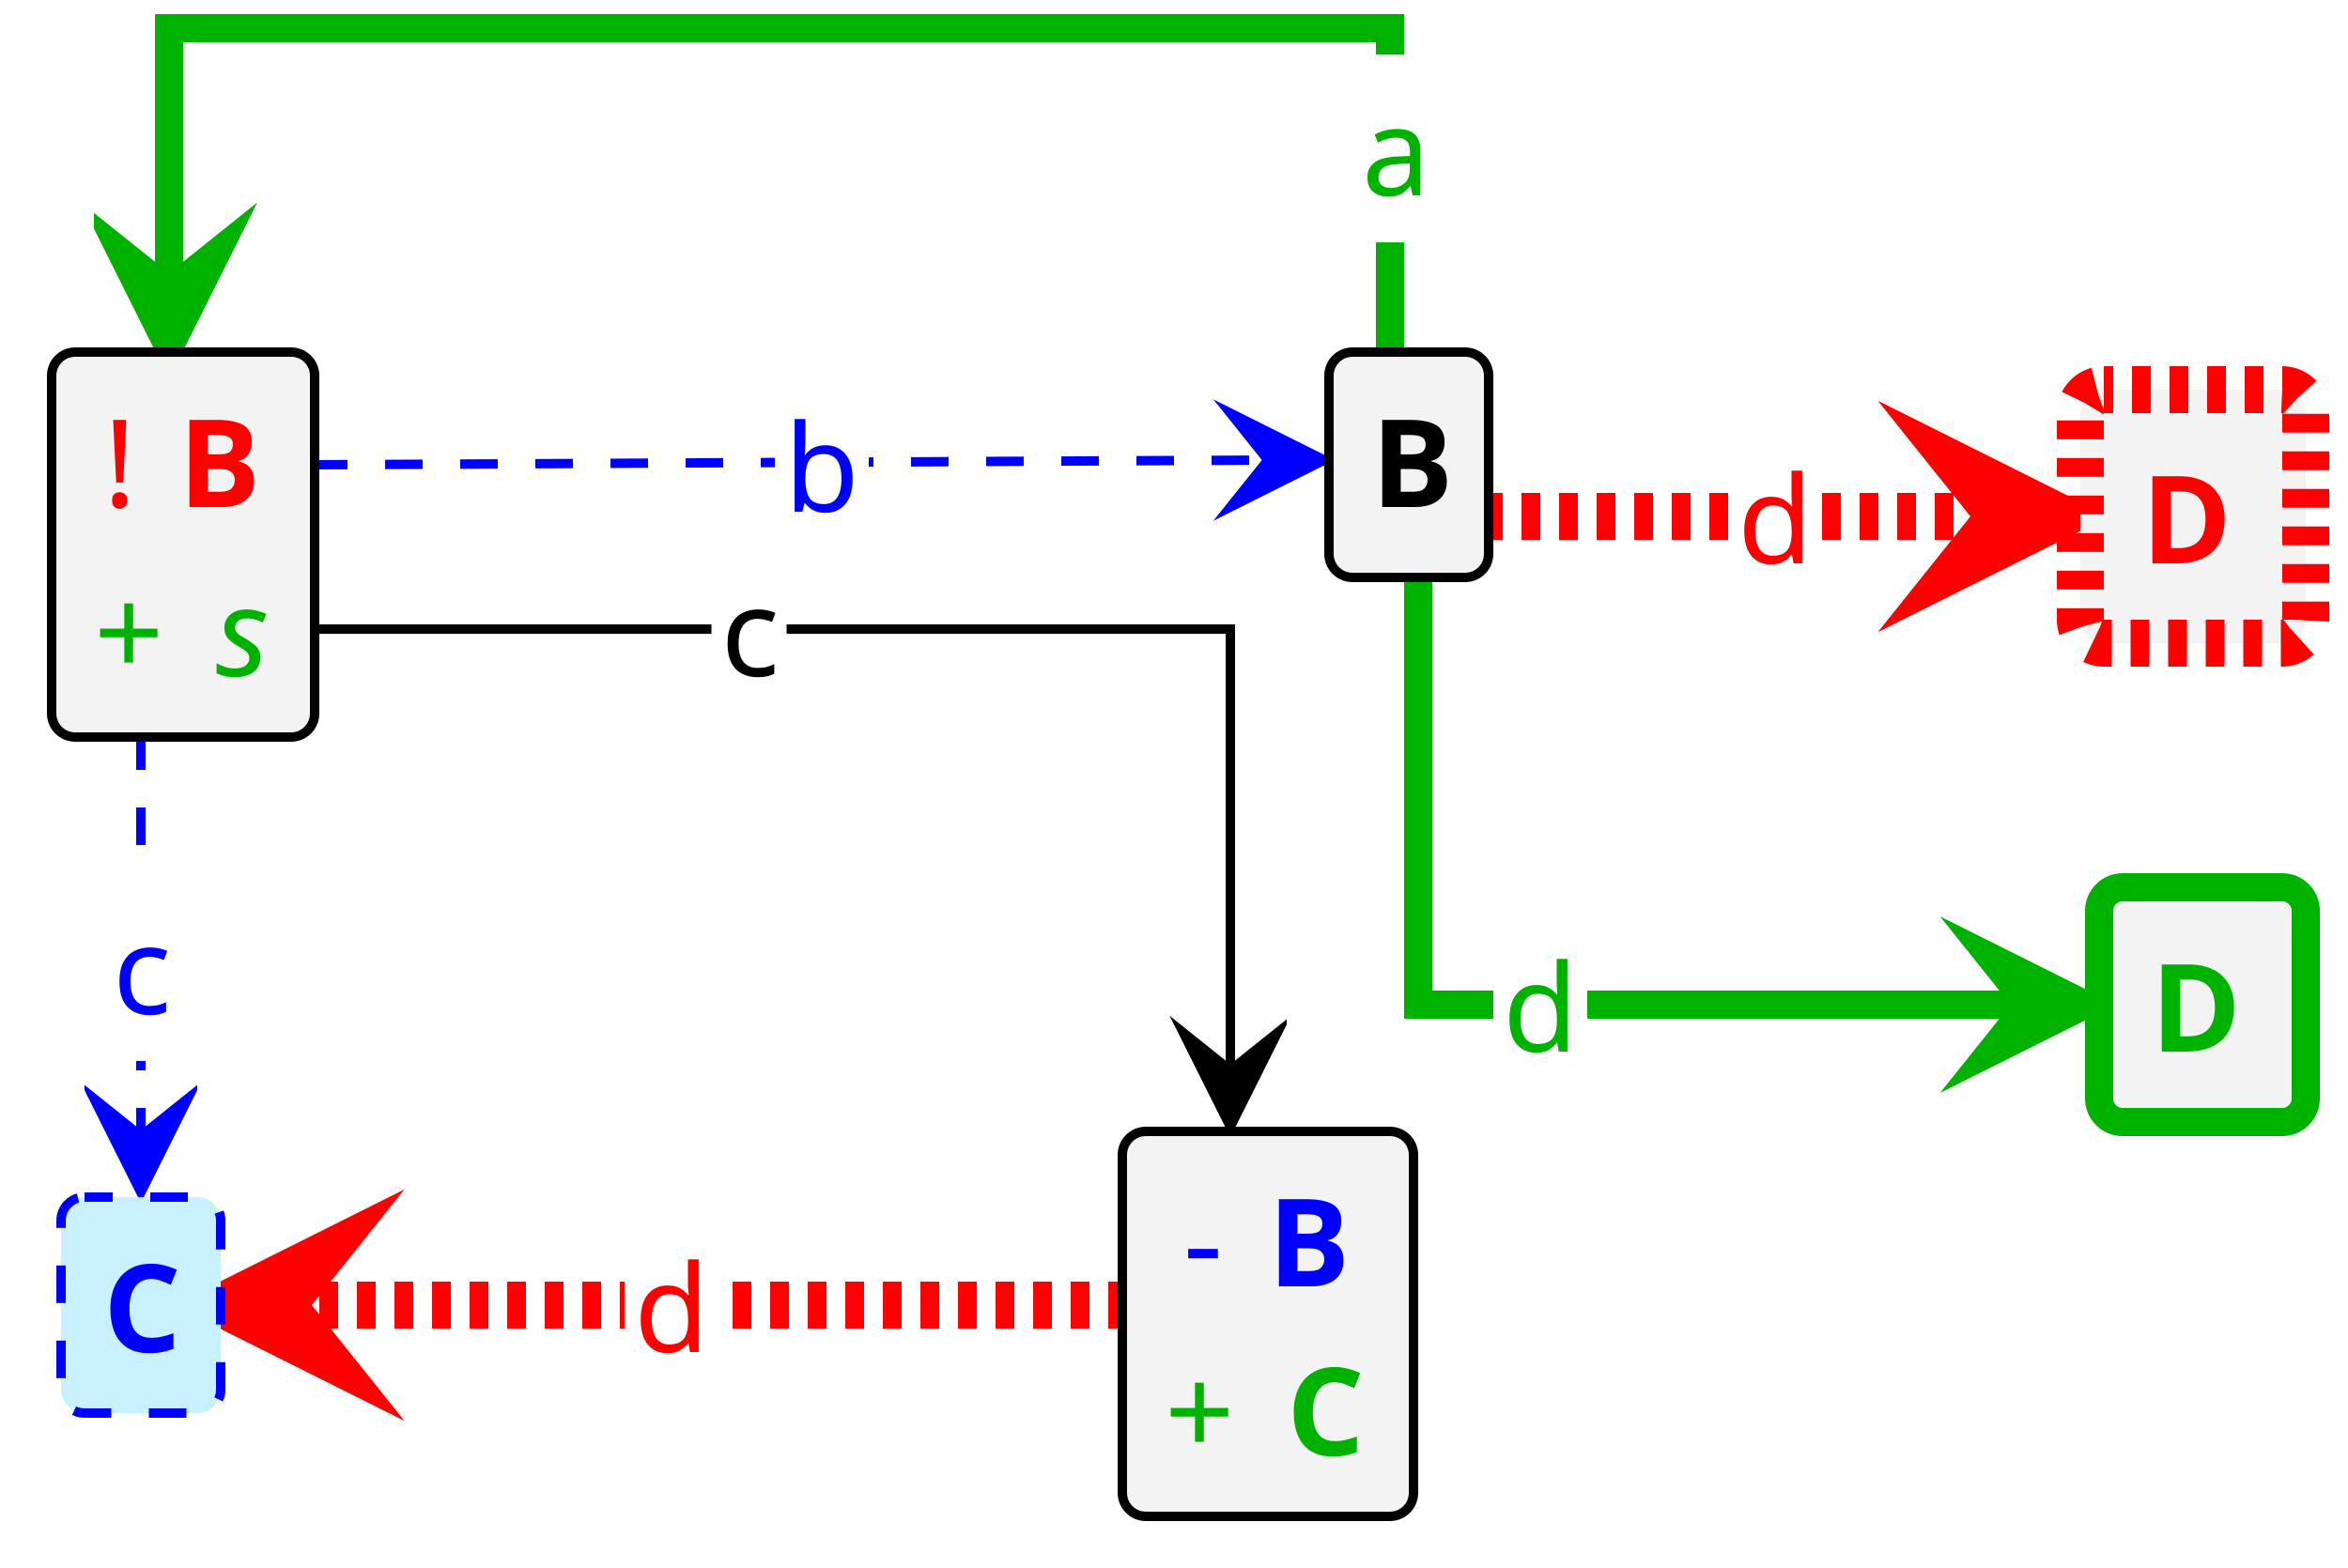
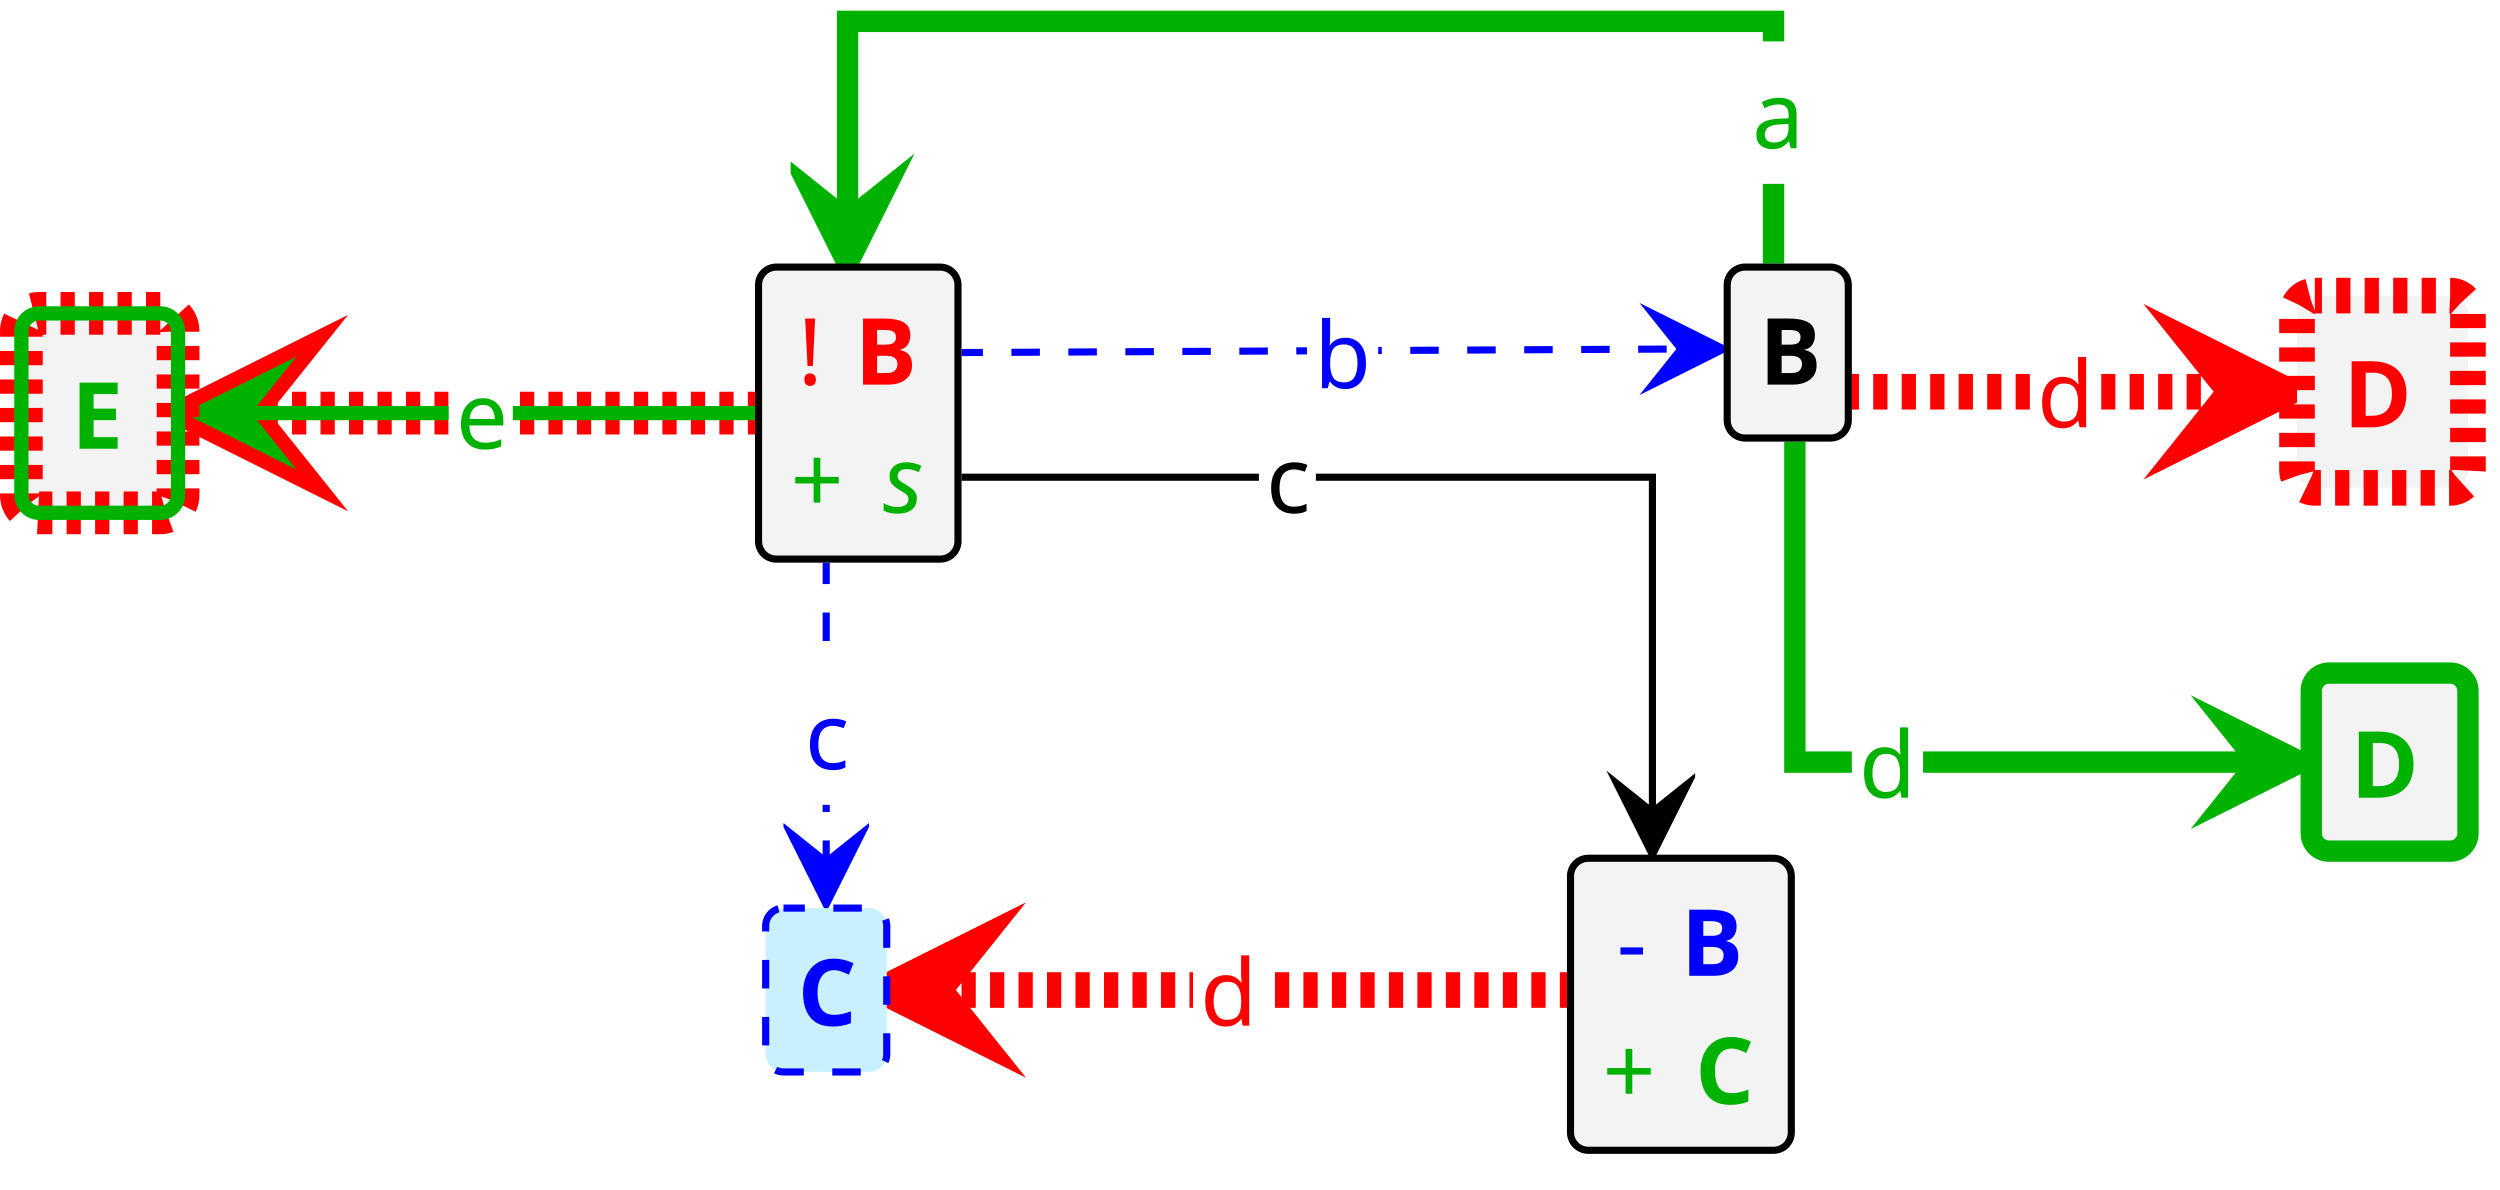
- <svg xmlns="http://www.w3.org/2000/svg" fill-opacity="1" color-rendering="auto" color-interpolation="auto" text-rendering="auto" stroke="black" stroke-linecap="square" width="250" stroke-miterlimit="10" shape-rendering="auto" stroke-opacity="1" fill="black" stroke-dasharray="none" font-weight="normal" stroke-width="1" height="167" font-family="'Dialog'" font-style="normal" stroke-linejoin="miter" font-size="12px" stroke-dashoffset="0" image-rendering="auto">
+ <svg xmlns="http://www.w3.org/2000/svg" fill-opacity="1" color-rendering="auto" color-interpolation="auto" text-rendering="auto" stroke="black" stroke-linecap="square" width="351" stroke-miterlimit="10" shape-rendering="auto" stroke-opacity="1" fill="black" stroke-dasharray="none" font-weight="normal" stroke-width="1" height="167" font-family="'Dialog'" font-style="normal" stroke-linejoin="miter" font-size="12px" stroke-dashoffset="0" image-rendering="auto">
  <defs id="genericDefs" />
  <g>
    <defs id="defs1">
      <clipPath clipPathUnits="userSpaceOnUse" id="clipPath1">
        <path d="M0 0 L750 0 L750 394 L0 394 L0 0 Z" />
      </clipPath>
      <clipPath clipPathUnits="userSpaceOnUse" id="clipPath2">
-         <path d="M0 0 L0 50 L12 50 L12 0 Z" />
+         <path d="M0 0 L0 29 L105 29 L105 0 Z" />
      </clipPath>
      <clipPath clipPathUnits="userSpaceOnUse" id="clipPath3">
-         <path d="M134 108 L134 158 L146 158 L146 108 Z" />
+         <path d="M144 155 L144 184 L249 184 L249 155 Z" />
      </clipPath>
      <clipPath clipPathUnits="userSpaceOnUse" id="clipPath4">
-         <path d="M-6 -25 L-6 25 L6 25 L6 -25 Z" />
+         <path d="M-52.5 -14 L-52.5 15 L52.5 15 L52.5 -14 Z" />
      </clipPath>
      <clipPath clipPathUnits="userSpaceOnUse" id="clipPath5">
-         <path d="M-3 -16 L-3 34 L9 34 L9 -16 Z" />
+         <path d="M-48.5 -5 L-48.5 24 L56.5 24 L56.5 -5 Z" />
      </clipPath>
      <clipPath clipPathUnits="userSpaceOnUse" id="clipPath6">
+         <path d="M0 0 L0 40 L146 40 L146 0 Z" />
+       </clipPath>
+       <clipPath clipPathUnits="userSpaceOnUse" id="clipPath7">
+         <path d="M135 30 L135 70 L281 70 L281 30 Z" />
+       </clipPath>
+       <clipPath clipPathUnits="userSpaceOnUse" id="clipPath8">
+         <path d="M-138 -15.814 L-138 24.186 L8 24.186 L8 -15.814 Z" />
+       </clipPath>
+       <clipPath clipPathUnits="userSpaceOnUse" id="clipPath9">
+         <path d="M-135 -6.814 L-135 33.186 L11 33.186 L11 -6.814 Z" />
+       </clipPath>
+       <clipPath clipPathUnits="userSpaceOnUse" id="clipPath10">
+         <path d="M0 0 L0 64 L104 64 L104 0 Z" />
+       </clipPath>
+       <clipPath clipPathUnits="userSpaceOnUse" id="clipPath11">
+         <path d="M158 87 L158 151 L262 151 L262 87 Z" />
+       </clipPath>
+       <clipPath clipPathUnits="userSpaceOnUse" id="clipPath12">
+         <path d="M-46.75 -10 L-46.75 54 L57.25 54 L57.25 -10 Z" />
+       </clipPath>
+       <clipPath clipPathUnits="userSpaceOnUse" id="clipPath13">
+         <path d="M-43.75 -1 L-43.75 63 L60.25 63 L60.25 -1 Z" />
+       </clipPath>
+       <clipPath clipPathUnits="userSpaceOnUse" id="clipPath14">
+         <path d="M0 0 L0 61 L77 61 L77 0 Z" />
+       </clipPath>
+       <clipPath clipPathUnits="userSpaceOnUse" id="clipPath15">
+         <path d="M273 89 L273 150 L350 150 L350 89 Z" />
+       </clipPath>
+       <clipPath clipPathUnits="userSpaceOnUse" id="clipPath16">
+         <path d="M-16 -48 L-16 13 L61 13 L61 -48 Z" />
+       </clipPath>
+       <clipPath clipPathUnits="userSpaceOnUse" id="clipPath17">
+         <path d="M-12 -39 L-12 22 L65 22 L65 -39 Z" />
+       </clipPath>
+       <clipPath clipPathUnits="userSpaceOnUse" id="clipPath18">
        <path d="M0 0 L0 22 L109 22 L109 0 Z" />
      </clipPath>
-       <clipPath clipPathUnits="userSpaceOnUse" id="clipPath7">
+       <clipPath clipPathUnits="userSpaceOnUse" id="clipPath19">
        <path d="M158 69 L158 91 L267 91 L267 69 Z" />
      </clipPath>
-       <clipPath clipPathUnits="userSpaceOnUse" id="clipPath8">
+       <clipPath clipPathUnits="userSpaceOnUse" id="clipPath20">
        <path d="M-54.5 -10.5 L-54.5 11.5 L54.5 11.5 L54.5 -10.5 Z" />
      </clipPath>
-       <clipPath clipPathUnits="userSpaceOnUse" id="clipPath9">
+       <clipPath clipPathUnits="userSpaceOnUse" id="clipPath21">
        <path d="M-50.5 -1.5 L-50.5 20.5 L58.5 20.5 L58.5 -1.5 Z" />
-       </clipPath>
-       <clipPath clipPathUnits="userSpaceOnUse" id="clipPath10">
-         <path d="M0 0 L0 61 L77 61 L77 0 Z" />
-       </clipPath>
-       <clipPath clipPathUnits="userSpaceOnUse" id="clipPath11">
-         <path d="M273 89 L273 150 L350 150 L350 89 Z" />
-       </clipPath>
-       <clipPath clipPathUnits="userSpaceOnUse" id="clipPath12">
-         <path d="M-16 -48 L-16 13 L61 13 L61 -48 Z" />
-       </clipPath>
-       <clipPath clipPathUnits="userSpaceOnUse" id="clipPath13">
-         <path d="M-12 -39 L-12 22 L65 22 L65 -39 Z" />
-       </clipPath>
-       <clipPath clipPathUnits="userSpaceOnUse" id="clipPath14">
-         <path d="M0 0 L0 29 L105 29 L105 0 Z" />
-       </clipPath>
-       <clipPath clipPathUnits="userSpaceOnUse" id="clipPath15">
-         <path d="M144 155 L144 184 L249 184 L249 155 Z" />
-       </clipPath>
-       <clipPath clipPathUnits="userSpaceOnUse" id="clipPath16">
-         <path d="M-52.5 -14 L-52.5 15 L52.5 15 L52.5 -14 Z" />
-       </clipPath>
-       <clipPath clipPathUnits="userSpaceOnUse" id="clipPath17">
-         <path d="M-48.5 -5 L-48.5 24 L56.5 24 L56.5 -5 Z" />
-       </clipPath>
-       <clipPath clipPathUnits="userSpaceOnUse" id="clipPath18">
-         <path d="M0 0 L0 40 L146 40 L146 0 Z" />
-       </clipPath>
-       <clipPath clipPathUnits="userSpaceOnUse" id="clipPath19">
-         <path d="M135 30 L135 70 L281 70 L281 30 Z" />
-       </clipPath>
-       <clipPath clipPathUnits="userSpaceOnUse" id="clipPath20">
-         <path d="M-138 -15.814 L-138 24.186 L8 24.186 L8 -15.814 Z" />
-       </clipPath>
-       <clipPath clipPathUnits="userSpaceOnUse" id="clipPath21">
-         <path d="M-135 -6.814 L-135 33.186 L11 33.186 L11 -6.814 Z" />
      </clipPath>
      <clipPath clipPathUnits="userSpaceOnUse" id="clipPath22">
        <path d="M0 0 L0 29 L70 29 L70 0 Z" />
      </clipPath>
      <clipPath clipPathUnits="userSpaceOnUse" id="clipPath23">
        <path d="M279 71 L279 100 L349 100 L349 71 Z" />
      </clipPath>
      <clipPath clipPathUnits="userSpaceOnUse" id="clipPath24">
        <path d="M-35 -14 L-35 15 L35 15 L35 -14 Z" />
      </clipPath>
      <clipPath clipPathUnits="userSpaceOnUse" id="clipPath25">
        <path d="M-31 -5 L-31 24 L39 24 L39 -5 Z" />
      </clipPath>
      <clipPath clipPathUnits="userSpaceOnUse" id="clipPath26">
-         <path d="M0 0 L0 64 L104 64 L104 0 Z" />
+         <path d="M0 0 L0 50 L12 50 L12 0 Z" />
      </clipPath>
      <clipPath clipPathUnits="userSpaceOnUse" id="clipPath27">
-         <path d="M158 87 L158 151 L262 151 L262 87 Z" />
+         <path d="M134 108 L134 158 L146 158 L146 108 Z" />
      </clipPath>
      <clipPath clipPathUnits="userSpaceOnUse" id="clipPath28">
-         <path d="M-46.75 -10 L-46.75 54 L57.25 54 L57.25 -10 Z" />
+         <path d="M-6 -25 L-6 25 L6 25 L6 -25 Z" />
      </clipPath>
      <clipPath clipPathUnits="userSpaceOnUse" id="clipPath29">
-         <path d="M-43.75 -1 L-43.75 63 L60.25 63 L60.25 -1 Z" />
+         <path d="M-3 -16 L-3 34 L9 34 L9 -16 Z" />
      </clipPath>
      <clipPath clipPathUnits="userSpaceOnUse" id="clipPath30">
+         <path d="M0 0 L0 31 L90 31 L90 0 Z" />
+       </clipPath>
+       <clipPath clipPathUnits="userSpaceOnUse" id="clipPath31">
+         <path d="M46 73 L46 104 L136 104 L136 73 Z" />
+       </clipPath>
+       <clipPath clipPathUnits="userSpaceOnUse" id="clipPath32">
+         <path d="M-45 -15 L-45 16 L45 16 L45 -15 Z" />
+       </clipPath>
+       <clipPath clipPathUnits="userSpaceOnUse" id="clipPath33">
+         <path d="M-42 -6 L-42 25 L48 25 L48 -6 Z" />
+       </clipPath>
+       <clipPath clipPathUnits="userSpaceOnUse" id="clipPath34">
        <path d="M0 0 L0 52 L42 52 L42 0 Z" />
      </clipPath>
-       <clipPath clipPathUnits="userSpaceOnUse" id="clipPath31">
+       <clipPath clipPathUnits="userSpaceOnUse" id="clipPath35">
        <path d="M0 0 L0 34 L28 34 L28 0 Z" />
      </clipPath>
-       <clipPath clipPathUnits="userSpaceOnUse" id="clipPath32">
+       <clipPath clipPathUnits="userSpaceOnUse" id="clipPath36">
        <path d="M0 0 L0 52 L39 52 L39 0 Z" />
      </clipPath>
-       <clipPath clipPathUnits="userSpaceOnUse" id="clipPath33">
+       <clipPath clipPathUnits="userSpaceOnUse" id="clipPath37">
        <path d="M0 0 L0 34 L31 34 L31 0 Z" />
      </clipPath>
-       <clipPath clipPathUnits="userSpaceOnUse" id="clipPath34">
+       <clipPath clipPathUnits="userSpaceOnUse" id="clipPath38">
        <path d="M0 0 L0 35 L28 35 L28 0 Z" />
      </clipPath>
    </defs>
-     <g fill="white" font-family="'Segoe UI'" transform="translate(-125,-30)" stroke="white">
+     <g fill="white" font-family="'Segoe UI'" transform="translate(-24,-30)" stroke="white">
      <rect x="0" width="750" height="394" y="0" clip-path="url(#clipPath1)" stroke="none" />
    </g>
-     <g fill="blue" font-family="'Segoe UI'" transform="translate(-125,-30)" stroke-linecap="butt" stroke="blue">
-       <polygon points=" 140 157 135 147 140 151 145 147" stroke="none" clip-path="url(#clipPath3)" />
-       <polygon fill="none" points=" 140 157 135 147 140 151 145 147" clip-path="url(#clipPath3)" />
-       <path fill="none" stroke-dasharray="4,4" d="M140 109 L140 151 M140 151" stroke-dashoffset="1" clip-path="url(#clipPath3)" />
-       <rect stroke-linecap="square" x="-4" y="-10" transform="translate(140,133)" clip-path="url(#clipPath4)" fill="white" width="8" height="20" stroke="none" />
-     </g>
-     <g fill="blue" font-size="13px" font-family="'Segoe UI'" transform="translate(12,94)" stroke="blue">
-       <text x="0" xml:space="preserve" y="14" clip-path="url(#clipPath5)" stroke="none">c</text>
-     </g>
-     <g fill="blue" font-family="'Segoe UI'" transform="translate(-125,-30)" stroke-linecap="butt" stroke="blue">
-       <polygon points=" 266 79 256 84 260 79 256 74" stroke="none" clip-path="url(#clipPath7)" />
-       <polygon fill="none" points=" 266 79 256 84 260 79 256 74" clip-path="url(#clipPath7)" />
-       <path fill="none" stroke-dasharray="4,4" d="M159 79.5 L260 79 M260 79" stroke-dashoffset="1" clip-path="url(#clipPath7)" />
-       <rect stroke-linecap="square" x="-5" y="-10" transform="translate(212.5,79.5)" clip-path="url(#clipPath8)" fill="white" width="10" height="20" stroke="none" />
-     </g>
-     <g fill="blue" font-size="13px" font-family="'Segoe UI'" transform="translate(83.5,40.5)" stroke="blue">
-       <text x="0" xml:space="preserve" y="14" clip-path="url(#clipPath9)" stroke="none">b</text>
-     </g>
-     <g fill="rgb(0,178,0)" stroke-width="3" font-family="'Segoe UI'" transform="translate(-125,-30)" stroke-linecap="butt" stroke="rgb(0,178,0)">
-       <polygon points=" 347 137 337 142 341 137 337 132" stroke="none" clip-path="url(#clipPath11)" />
-       <polygon fill="none" points=" 347 137 337 142 341 137 337 132" clip-path="url(#clipPath11)" />
-       <path fill="none" d="M276 92 L276 137 L341 137 M341 137" clip-path="url(#clipPath11)" />
-     </g>
-     <g fill="white" font-family="'Segoe UI'" transform="translate(164,107)" stroke="white">
-       <rect x="-5" width="10" height="20" y="-10" clip-path="url(#clipPath12)" stroke="none" />
-     </g>
-     <g fill="rgb(0,178,0)" font-size="13px" font-family="'Segoe UI'" transform="translate(160,98)" stroke="rgb(0,178,0)">
-       <text x="0" xml:space="preserve" y="14" clip-path="url(#clipPath13)" stroke="none">d</text>
-     </g>
-     <g fill="red" stroke-width="5" font-family="'Segoe UI'" transform="translate(-125,-30)" stroke-linecap="butt" stroke="red">
-       <polygon fill="none" points=" 149 169 159 164 155 169 159 174" clip-path="url(#clipPath15)" />
-       <path fill="none" stroke-dasharray="2,2" d="M244 169 L155 169 M155 169" stroke-dashoffset="1" clip-path="url(#clipPath15)" />
-     </g>
-     <g fill="white" font-family="'Segoe UI'" transform="translate(71.5,139)" stroke="white">
+     <g fill="red" stroke-width="5" font-family="'Segoe UI'" transform="translate(-24,-30)" stroke-linecap="butt" stroke="red">
+       <polygon fill="none" points=" 149 169 159 164 155 169 159 174" clip-path="url(#clipPath3)" />
+       <path fill="none" stroke-dasharray="2,2" d="M244 169 L155 169 M155 169" stroke-dashoffset="1" clip-path="url(#clipPath3)" />
+     </g>
+     <g fill="white" font-family="'Segoe UI'" transform="translate(172.5,139)" stroke="white">
+       <rect x="-5" width="10" height="20" y="-10" clip-path="url(#clipPath4)" stroke="none" />
+     </g>
+     <g fill="red" font-size="13px" font-family="'Segoe UI'" transform="translate(168.5,130)" stroke="red">
+       <text x="0" xml:space="preserve" y="14" clip-path="url(#clipPath5)" stroke="none">d</text>
+     </g>
+     <g fill="rgb(0,178,0)" stroke-width="3" font-family="'Segoe UI'" transform="translate(-24,-30)" stroke-linecap="butt" stroke="rgb(0,178,0)">
+       <polygon points=" 143 67 138 57 143 61 148 57" stroke="none" clip-path="url(#clipPath7)" />
+       <polygon fill="none" points=" 143 67 138 57 143 61 148 57" clip-path="url(#clipPath7)" />
+       <path fill="none" d="M273 67 L273 33 L143 33 L143 61 M143 61" clip-path="url(#clipPath7)" />
+     </g>
+     <g fill="white" font-family="'Segoe UI'" transform="translate(249,15.814)" stroke="white">
+       <rect x="-4" width="9" height="20" y="-10" clip-path="url(#clipPath8)" stroke="none" />
+     </g>
+     <g fill="rgb(0,178,0)" font-size="13px" font-family="'Segoe UI'" transform="translate(246,6.814)" stroke="rgb(0,178,0)">
+       <text x="0" xml:space="preserve" y="14" clip-path="url(#clipPath9)" stroke="none">a</text>
+     </g>
+     <g stroke-linecap="butt" font-family="'Segoe UI'" transform="translate(-24,-30)">
+       <polygon points=" 256 150 251 140 256 144 261 140" stroke="none" clip-path="url(#clipPath11)" />
+       <polygon fill="none" points=" 256 150 251 140 256 144 261 140" clip-path="url(#clipPath11)" />
+       <path fill="none" d="M159 97 L256 97 L256 144 M256 144" clip-path="url(#clipPath11)" />
+       <rect stroke-linecap="square" x="-4" y="-10" transform="translate(204.75,97)" clip-path="url(#clipPath12)" fill="white" width="8" height="20" stroke="none" />
+     </g>
+     <g font-family="'Segoe UI'" font-size="13px" transform="translate(177.75,58)">
+       <text x="0" xml:space="preserve" y="14" clip-path="url(#clipPath13)" stroke="none">c</text>
+     </g>
+     <g fill="rgb(0,178,0)" stroke-width="3" font-family="'Segoe UI'" transform="translate(-24,-30)" stroke-linecap="butt" stroke="rgb(0,178,0)">
+       <polygon points=" 347 137 337 142 341 137 337 132" stroke="none" clip-path="url(#clipPath15)" />
+       <polygon fill="none" points=" 347 137 337 142 341 137 337 132" clip-path="url(#clipPath15)" />
+       <path fill="none" d="M276 92 L276 137 L341 137 M341 137" clip-path="url(#clipPath15)" />
+     </g>
+     <g fill="white" font-family="'Segoe UI'" transform="translate(265,107)" stroke="white">
      <rect x="-5" width="10" height="20" y="-10" clip-path="url(#clipPath16)" stroke="none" />
    </g>
-     <g fill="red" font-size="13px" font-family="'Segoe UI'" transform="translate(67.5,130)" stroke="red">
+     <g fill="rgb(0,178,0)" font-size="13px" font-family="'Segoe UI'" transform="translate(261,98)" stroke="rgb(0,178,0)">
      <text x="0" xml:space="preserve" y="14" clip-path="url(#clipPath17)" stroke="none">d</text>
    </g>
-     <g fill="rgb(0,178,0)" stroke-width="3" font-family="'Segoe UI'" transform="translate(-125,-30)" stroke-linecap="butt" stroke="rgb(0,178,0)">
-       <polygon points=" 143 67 138 57 143 61 148 57" stroke="none" clip-path="url(#clipPath19)" />
-       <polygon fill="none" points=" 143 67 138 57 143 61 148 57" clip-path="url(#clipPath19)" />
-       <path fill="none" d="M273 67 L273 33 L143 33 L143 61 M143 61" clip-path="url(#clipPath19)" />
-     </g>
-     <g fill="white" font-family="'Segoe UI'" transform="translate(148,15.814)" stroke="white">
-       <rect x="-4" width="9" height="20" y="-10" clip-path="url(#clipPath20)" stroke="none" />
-     </g>
-     <g fill="rgb(0,178,0)" font-size="13px" font-family="'Segoe UI'" transform="translate(145,6.814)" stroke="rgb(0,178,0)">
-       <text x="0" xml:space="preserve" y="14" clip-path="url(#clipPath21)" stroke="none">a</text>
-     </g>
-     <g fill="red" stroke-width="5" font-family="'Segoe UI'" transform="translate(-125,-30)" stroke-linecap="butt" stroke="red">
+     <g fill="blue" font-family="'Segoe UI'" transform="translate(-24,-30)" stroke-linecap="butt" stroke="blue">
+       <polygon points=" 266 79 256 84 260 79 256 74" stroke="none" clip-path="url(#clipPath19)" />
+       <polygon fill="none" points=" 266 79 256 84 260 79 256 74" clip-path="url(#clipPath19)" />
+       <path fill="none" stroke-dasharray="4,4" d="M159 79.5 L260 79 M260 79" stroke-dashoffset="1" clip-path="url(#clipPath19)" />
+       <rect stroke-linecap="square" x="-5" y="-10" transform="translate(212.5,79.5)" clip-path="url(#clipPath20)" fill="white" width="10" height="20" stroke="none" />
+     </g>
+     <g fill="blue" font-size="13px" font-family="'Segoe UI'" transform="translate(184.5,40.5)" stroke="blue">
+       <text x="0" xml:space="preserve" y="14" clip-path="url(#clipPath21)" stroke="none">b</text>
+     </g>
+     <g fill="red" stroke-width="5" font-family="'Segoe UI'" transform="translate(-24,-30)" stroke-linecap="butt" stroke="red">
      <polygon fill="none" points=" 344 85 334 90 338 85 334 80" clip-path="url(#clipPath23)" />
      <path fill="none" stroke-dasharray="2,2" d="M284 85 L338 85 M338 85" stroke-dashoffset="1" clip-path="url(#clipPath23)" />
    </g>
-     <g fill="white" font-family="'Segoe UI'" transform="translate(189,55)" stroke="white">
+     <g fill="white" font-family="'Segoe UI'" transform="translate(290,55)" stroke="white">
      <rect x="-5" width="10" height="20" y="-10" clip-path="url(#clipPath24)" stroke="none" />
    </g>
-     <g fill="red" font-size="13px" font-family="'Segoe UI'" transform="translate(185,46)" stroke="red">
+     <g fill="red" font-size="13px" font-family="'Segoe UI'" transform="translate(286,46)" stroke="red">
      <text x="0" xml:space="preserve" y="14" clip-path="url(#clipPath25)" stroke="none">d</text>
    </g>
-     <g stroke-linecap="butt" font-family="'Segoe UI'" transform="translate(-125,-30)">
-       <polygon points=" 256 150 251 140 256 144 261 140" stroke="none" clip-path="url(#clipPath27)" />
-       <polygon fill="none" points=" 256 150 251 140 256 144 261 140" clip-path="url(#clipPath27)" />
-       <path fill="none" d="M159 97 L256 97 L256 144 M256 144" clip-path="url(#clipPath27)" />
-       <rect stroke-linecap="square" x="-4" y="-10" transform="translate(204.75,97)" clip-path="url(#clipPath28)" fill="white" width="8" height="20" stroke="none" />
-     </g>
-     <g font-family="'Segoe UI'" font-size="13px" transform="translate(76.75,58)">
+     <g fill="blue" font-family="'Segoe UI'" transform="translate(-24,-30)" stroke-linecap="butt" stroke="blue">
+       <polygon points=" 140 157 135 147 140 151 145 147" stroke="none" clip-path="url(#clipPath27)" />
+       <polygon fill="none" points=" 140 157 135 147 140 151 145 147" clip-path="url(#clipPath27)" />
+       <path fill="none" stroke-dasharray="4,4" d="M140 109 L140 151 M140 151" stroke-dashoffset="1" clip-path="url(#clipPath27)" />
+       <rect stroke-linecap="square" x="-4" y="-10" transform="translate(140,133)" clip-path="url(#clipPath28)" fill="white" width="8" height="20" stroke="none" />
+     </g>
+     <g fill="blue" font-size="13px" font-family="'Segoe UI'" transform="translate(113,94)" stroke="blue">
      <text x="0" xml:space="preserve" y="14" clip-path="url(#clipPath29)" stroke="none">c</text>
    </g>
-     <g fill="rgb(243,243,243)" font-family="'Segoe UI'" transform="translate(114,115)" stroke="rgb(243,243,243)">
-       <rect x="5.5" y="5.5" clip-path="url(#clipPath30)" width="31" rx="2.5" ry="2.5" height="41" stroke="none" />
-     </g>
-     <g fill="blue" font-size="13px" font-family="'Segoe UI'" transform="translate(114,115)" stroke="blue">
-       <text x="12" xml:space="preserve" y="22" clip-path="url(#clipPath30)" stroke="none">- </text>
-       <text x="21" xml:space="preserve" y="22" clip-path="url(#clipPath30)" font-weight="bold" stroke="none">B</text>
-       <text fill="black" x="29" xml:space="preserve" y="22" clip-path="url(#clipPath30)" stroke="none"> </text>
-       <text fill="rgb(0,178,0)" x="10" xml:space="preserve" y="40" clip-path="url(#clipPath30)" stroke="none">+ </text>
-       <text x="23" y="40" clip-path="url(#clipPath30)" fill="rgb(0,178,0)" stroke="none" font-weight="bold" xml:space="preserve">C</text>
-     </g>
-     <g stroke-dasharray="10,0" stroke-dashoffset="1" font-family="'Segoe UI'" transform="translate(114,115)" stroke-linecap="butt">
-       <rect x="5.5" y="5.5" clip-path="url(#clipPath30)" fill="none" width="31" rx="2.5" ry="2.5" height="41" />
-     </g>
-     <g fill="rgb(200,240,255)" font-family="'Segoe UI'" transform="translate(1,122)" stroke="rgb(200,240,255)">
-       <rect x="5.5" y="5.5" clip-path="url(#clipPath31)" width="17" rx="2.5" ry="2.5" height="23" stroke="none" />
-     </g>
-     <g fill="blue" font-size="13px" font-weight="bold" font-family="'Segoe UI'" transform="translate(1,122)" stroke="blue">
-       <text x="10" xml:space="preserve" y="22" clip-path="url(#clipPath31)" stroke="none">C</text>
-     </g>
-     <g stroke-linecap="butt" transform="translate(1,122)" stroke-dashoffset="1" fill="blue" font-family="'Segoe UI'" stroke-dasharray="4,4" stroke="blue">
-       <rect x="5.5" y="5.5" clip-path="url(#clipPath31)" fill="none" width="17" rx="2.5" ry="2.5" height="23" />
-     </g>
-     <g fill="rgb(243,243,243)" font-family="'Segoe UI'" transform="translate(0,32)" stroke="rgb(243,243,243)">
-       <rect x="5.5" y="5.5" clip-path="url(#clipPath32)" width="28" rx="2.5" ry="2.5" height="41" stroke="none" />
-     </g>
-     <g fill="red" font-size="13px" font-family="'Segoe UI'" transform="translate(0,32)" stroke="red">
-       <text x="11" xml:space="preserve" y="22" clip-path="url(#clipPath32)" stroke="none">! </text>
-       <text x="19" xml:space="preserve" y="22" clip-path="url(#clipPath32)" font-weight="bold" stroke="none">B</text>
-       <text fill="black" x="27" xml:space="preserve" y="22" clip-path="url(#clipPath32)" stroke="none"> </text>
-       <text fill="rgb(0,178,0)" x="10" xml:space="preserve" y="40" clip-path="url(#clipPath32)" stroke="none">+ </text>
-       <text x="23" y="40" clip-path="url(#clipPath32)" fill="rgb(0,178,0)" font-style="italic" stroke="none" xml:space="preserve">s</text>
-     </g>
-     <g stroke-dasharray="10,0" stroke-dashoffset="1" font-family="'Segoe UI'" transform="translate(0,32)" stroke-linecap="butt">
-       <rect x="5.5" y="5.5" clip-path="url(#clipPath32)" fill="none" width="28" rx="2.5" ry="2.5" height="41" />
-     </g>
-     <g fill="rgb(243,243,243)" font-family="'Segoe UI'" transform="translate(218,38)" stroke="rgb(243,243,243)">
-       <rect x="3.5" y="3.5" clip-path="url(#clipPath33)" width="24" rx="2.5" ry="2.5" height="27" stroke="none" />
-     </g>
-     <g fill="red" font-size="13px" font-weight="bold" font-family="'Segoe UI'" transform="translate(218,38)" stroke="red">
-       <text x="10" xml:space="preserve" y="22" clip-path="url(#clipPath33)" stroke="none">D</text>
-     </g>
-     <g stroke-linecap="butt" transform="translate(218,38)" stroke-dashoffset="1" fill="red" font-family="'Segoe UI'" stroke-dasharray="2,2" stroke="red" stroke-width="5">
-       <rect x="3.5" y="3.5" clip-path="url(#clipPath33)" fill="none" width="24" rx="2.5" ry="2.5" height="27" />
-     </g>
-     <g fill="rgb(243,243,243)" font-family="'Segoe UI'" transform="translate(219,90)" stroke="rgb(243,243,243)">
-       <rect x="4.5" y="4.5" clip-path="url(#clipPath33)" width="22" rx="2.5" ry="2.5" height="25" stroke="none" />
-     </g>
-     <g fill="rgb(0,178,0)" font-size="13px" font-weight="bold" font-family="'Segoe UI'" transform="translate(219,90)" stroke="rgb(0,178,0)">
-       <text x="10" xml:space="preserve" y="22" clip-path="url(#clipPath33)" stroke="none">D</text>
-     </g>
-     <g stroke-linecap="butt" transform="translate(219,90)" stroke-dashoffset="1" fill="rgb(0,178,0)" font-family="'Segoe UI'" stroke-dasharray="10,0" stroke="rgb(0,178,0)" stroke-width="3">
-       <rect x="4.5" y="4.5" clip-path="url(#clipPath33)" fill="none" width="22" rx="2.5" ry="2.5" height="25" />
-     </g>
-     <g fill="rgb(243,243,243)" font-family="'Segoe UI'" transform="translate(136,32)" stroke="rgb(243,243,243)">
-       <rect x="5.5" y="5.5" clip-path="url(#clipPath34)" width="17" rx="2.5" ry="2.5" height="24" stroke="none" />
-     </g>
-     <g font-size="13px" font-weight="bold" font-family="'Segoe UI'" transform="translate(136,32)">
-       <text x="10" xml:space="preserve" y="22" clip-path="url(#clipPath34)" stroke="none">B</text>
-     </g>
-     <g stroke-dasharray="10,0" stroke-dashoffset="1" font-family="'Segoe UI'" transform="translate(136,32)" stroke-linecap="butt">
-       <rect x="5.5" y="5.5" clip-path="url(#clipPath34)" fill="none" width="17" rx="2.5" ry="2.5" height="24" />
+     <g fill="red" stroke-width="6" font-family="'Segoe UI'" transform="translate(-24,-30)" stroke-linecap="butt" stroke="red">
+       <polygon fill="none" points=" 52 88 62 83 58 88 62 93" clip-path="url(#clipPath31)" />
+       <path fill="none" stroke-dasharray="2,2" d="M130 88 L58 88 M58 88" stroke-dashoffset="1" clip-path="url(#clipPath31)" />
+     </g>
+     <g fill="white" font-family="'Segoe UI'" transform="translate(67,58)" stroke="white">
+       <rect x="-4" width="9" height="20" y="-10" clip-path="url(#clipPath32)" stroke="none" />
+     </g>
+     <g fill="rgb(0,178,0)" font-size="13px" font-family="'Segoe UI'" transform="translate(64,49)" stroke="rgb(0,178,0)">
+       <text x="0" xml:space="preserve" y="14" clip-path="url(#clipPath33)" stroke="none">e</text>
+     </g>
+     <g stroke-linecap="butt" transform="translate(-24,-30)" stroke-dashoffset="1" fill="rgb(0,178,0)" font-family="'Segoe UI'" stroke-dasharray="10,0" stroke="rgb(0,178,0)" stroke-width="2">
+       <path fill="none" d="M130 88 L58 88 M58 88" clip-path="url(#clipPath31)" />
+       <polygon points=" 52 88 62 83 58 88 62 93" clip-path="url(#clipPath31)" stroke="none" />
+       <polygon fill="none" points=" 52 88 62 83 58 88 62 93" clip-path="url(#clipPath31)" />
+     </g>
+     <g fill="white" font-family="'Segoe UI'" transform="translate(67,58)" stroke="white">
+       <rect x="-4" width="9" height="20" y="-10" clip-path="url(#clipPath32)" stroke="none" />
+     </g>
+     <g fill="rgb(0,178,0)" font-size="13px" font-family="'Segoe UI'" transform="translate(64,49)" stroke="rgb(0,178,0)">
+       <text x="0" xml:space="preserve" y="14" clip-path="url(#clipPath33)" stroke="none">e</text>
+     </g>
+     <g fill="rgb(243,243,243)" font-family="'Segoe UI'" transform="translate(215,115)" stroke="rgb(243,243,243)">
+       <rect x="5.5" y="5.5" clip-path="url(#clipPath34)" width="31" rx="2.5" ry="2.5" height="41" stroke="none" />
+     </g>
+     <g fill="blue" font-size="13px" font-family="'Segoe UI'" transform="translate(215,115)" stroke="blue">
+       <text x="12" xml:space="preserve" y="22" clip-path="url(#clipPath34)" stroke="none">- </text>
+       <text x="21" xml:space="preserve" y="22" clip-path="url(#clipPath34)" font-weight="bold" stroke="none">B</text>
+       <text fill="black" x="29" xml:space="preserve" y="22" clip-path="url(#clipPath34)" stroke="none"> </text>
+       <text fill="rgb(0,178,0)" x="10" xml:space="preserve" y="40" clip-path="url(#clipPath34)" stroke="none">+ </text>
+       <text x="23" y="40" clip-path="url(#clipPath34)" fill="rgb(0,178,0)" stroke="none" font-weight="bold" xml:space="preserve">C</text>
+     </g>
+     <g stroke-dasharray="10,0" stroke-dashoffset="1" font-family="'Segoe UI'" transform="translate(215,115)" stroke-linecap="butt">
+       <rect x="5.5" y="5.5" clip-path="url(#clipPath34)" fill="none" width="31" rx="2.5" ry="2.5" height="41" />
+     </g>
+     <g fill="rgb(243,243,243)" font-family="'Segoe UI'" transform="translate(0,41)" stroke="rgb(243,243,243)">
+       <rect x="3" y="3" clip-path="url(#clipPath35)" width="22" rx="2.5" ry="2.5" height="28" stroke="none" />
+     </g>
+     <g fill="rgb(0,178,0)" font-size="13px" font-weight="bold" font-family="'Segoe UI'" transform="translate(0,41)" stroke="rgb(0,178,0)">
+       <text x="10" xml:space="preserve" y="22" clip-path="url(#clipPath35)" stroke="none">E</text>
+     </g>
+     <g stroke-linecap="butt" transform="translate(0,41)" stroke-dashoffset="1" fill="red" font-family="'Segoe UI'" stroke-dasharray="2,2" stroke="red" stroke-width="6">
+       <rect x="3" y="3" clip-path="url(#clipPath35)" fill="none" width="22" rx="2.5" ry="2.5" height="28" />
+     </g>
+     <g stroke-linecap="butt" transform="translate(0,41)" stroke-dashoffset="1" fill="rgb(0,178,0)" font-family="'Segoe UI'" stroke-dasharray="10,0" stroke="rgb(0,178,0)" stroke-width="2">
+       <rect x="3" y="3" clip-path="url(#clipPath35)" fill="none" width="22" rx="2.5" ry="2.5" height="28" />
+     </g>
+     <g fill="rgb(200,240,255)" font-family="'Segoe UI'" transform="translate(102,122)" stroke="rgb(200,240,255)">
+       <rect x="5.5" y="5.5" clip-path="url(#clipPath35)" width="17" rx="2.5" ry="2.5" height="23" stroke="none" />
+     </g>
+     <g fill="blue" font-size="13px" font-weight="bold" font-family="'Segoe UI'" transform="translate(102,122)" stroke="blue">
+       <text x="10" xml:space="preserve" y="22" clip-path="url(#clipPath35)" stroke="none">C</text>
+     </g>
+     <g stroke-linecap="butt" transform="translate(102,122)" stroke-dashoffset="1" fill="blue" font-family="'Segoe UI'" stroke-dasharray="4,4" stroke="blue">
+       <rect x="5.5" y="5.5" clip-path="url(#clipPath35)" fill="none" width="17" rx="2.5" ry="2.5" height="23" />
+     </g>
+     <g fill="rgb(243,243,243)" font-family="'Segoe UI'" transform="translate(101,32)" stroke="rgb(243,243,243)">
+       <rect x="5.5" y="5.5" clip-path="url(#clipPath36)" width="28" rx="2.5" ry="2.5" height="41" stroke="none" />
+     </g>
+     <g fill="red" font-size="13px" font-family="'Segoe UI'" transform="translate(101,32)" stroke="red">
+       <text x="11" xml:space="preserve" y="22" clip-path="url(#clipPath36)" stroke="none">! </text>
+       <text x="19" xml:space="preserve" y="22" clip-path="url(#clipPath36)" font-weight="bold" stroke="none">B</text>
+       <text fill="black" x="27" xml:space="preserve" y="22" clip-path="url(#clipPath36)" stroke="none"> </text>
+       <text fill="rgb(0,178,0)" x="10" xml:space="preserve" y="40" clip-path="url(#clipPath36)" stroke="none">+ </text>
+       <text x="23" y="40" clip-path="url(#clipPath36)" fill="rgb(0,178,0)" font-style="italic" stroke="none" xml:space="preserve">s</text>
+     </g>
+     <g stroke-dasharray="10,0" stroke-dashoffset="1" font-family="'Segoe UI'" transform="translate(101,32)" stroke-linecap="butt">
+       <rect x="5.5" y="5.5" clip-path="url(#clipPath36)" fill="none" width="28" rx="2.5" ry="2.5" height="41" />
+     </g>
+     <g fill="rgb(243,243,243)" font-family="'Segoe UI'" transform="translate(319,38)" stroke="rgb(243,243,243)">
+       <rect x="3.5" y="3.5" clip-path="url(#clipPath37)" width="24" rx="2.5" ry="2.5" height="27" stroke="none" />
+     </g>
+     <g fill="red" font-size="13px" font-weight="bold" font-family="'Segoe UI'" transform="translate(319,38)" stroke="red">
+       <text x="10" xml:space="preserve" y="22" clip-path="url(#clipPath37)" stroke="none">D</text>
+     </g>
+     <g stroke-linecap="butt" transform="translate(319,38)" stroke-dashoffset="1" fill="red" font-family="'Segoe UI'" stroke-dasharray="2,2" stroke="red" stroke-width="5">
+       <rect x="3.5" y="3.5" clip-path="url(#clipPath37)" fill="none" width="24" rx="2.5" ry="2.5" height="27" />
+     </g>
+     <g fill="rgb(243,243,243)" font-family="'Segoe UI'" transform="translate(320,90)" stroke="rgb(243,243,243)">
+       <rect x="4.5" y="4.5" clip-path="url(#clipPath37)" width="22" rx="2.5" ry="2.5" height="25" stroke="none" />
+     </g>
+     <g fill="rgb(0,178,0)" font-size="13px" font-weight="bold" font-family="'Segoe UI'" transform="translate(320,90)" stroke="rgb(0,178,0)">
+       <text x="10" xml:space="preserve" y="22" clip-path="url(#clipPath37)" stroke="none">D</text>
+     </g>
+     <g stroke-linecap="butt" transform="translate(320,90)" stroke-dashoffset="1" fill="rgb(0,178,0)" font-family="'Segoe UI'" stroke-dasharray="10,0" stroke="rgb(0,178,0)" stroke-width="3">
+       <rect x="4.5" y="4.5" clip-path="url(#clipPath37)" fill="none" width="22" rx="2.5" ry="2.5" height="25" />
+     </g>
+     <g fill="rgb(243,243,243)" font-family="'Segoe UI'" transform="translate(237,32)" stroke="rgb(243,243,243)">
+       <rect x="5.5" y="5.5" clip-path="url(#clipPath38)" width="17" rx="2.5" ry="2.5" height="24" stroke="none" />
+     </g>
+     <g font-size="13px" font-weight="bold" font-family="'Segoe UI'" transform="translate(237,32)">
+       <text x="10" xml:space="preserve" y="22" clip-path="url(#clipPath38)" stroke="none">B</text>
+     </g>
+     <g stroke-dasharray="10,0" stroke-dashoffset="1" font-family="'Segoe UI'" transform="translate(237,32)" stroke-linecap="butt">
+       <rect x="5.5" y="5.5" clip-path="url(#clipPath38)" fill="none" width="17" rx="2.5" ry="2.5" height="24" />
    </g>
  </g>
</svg>
